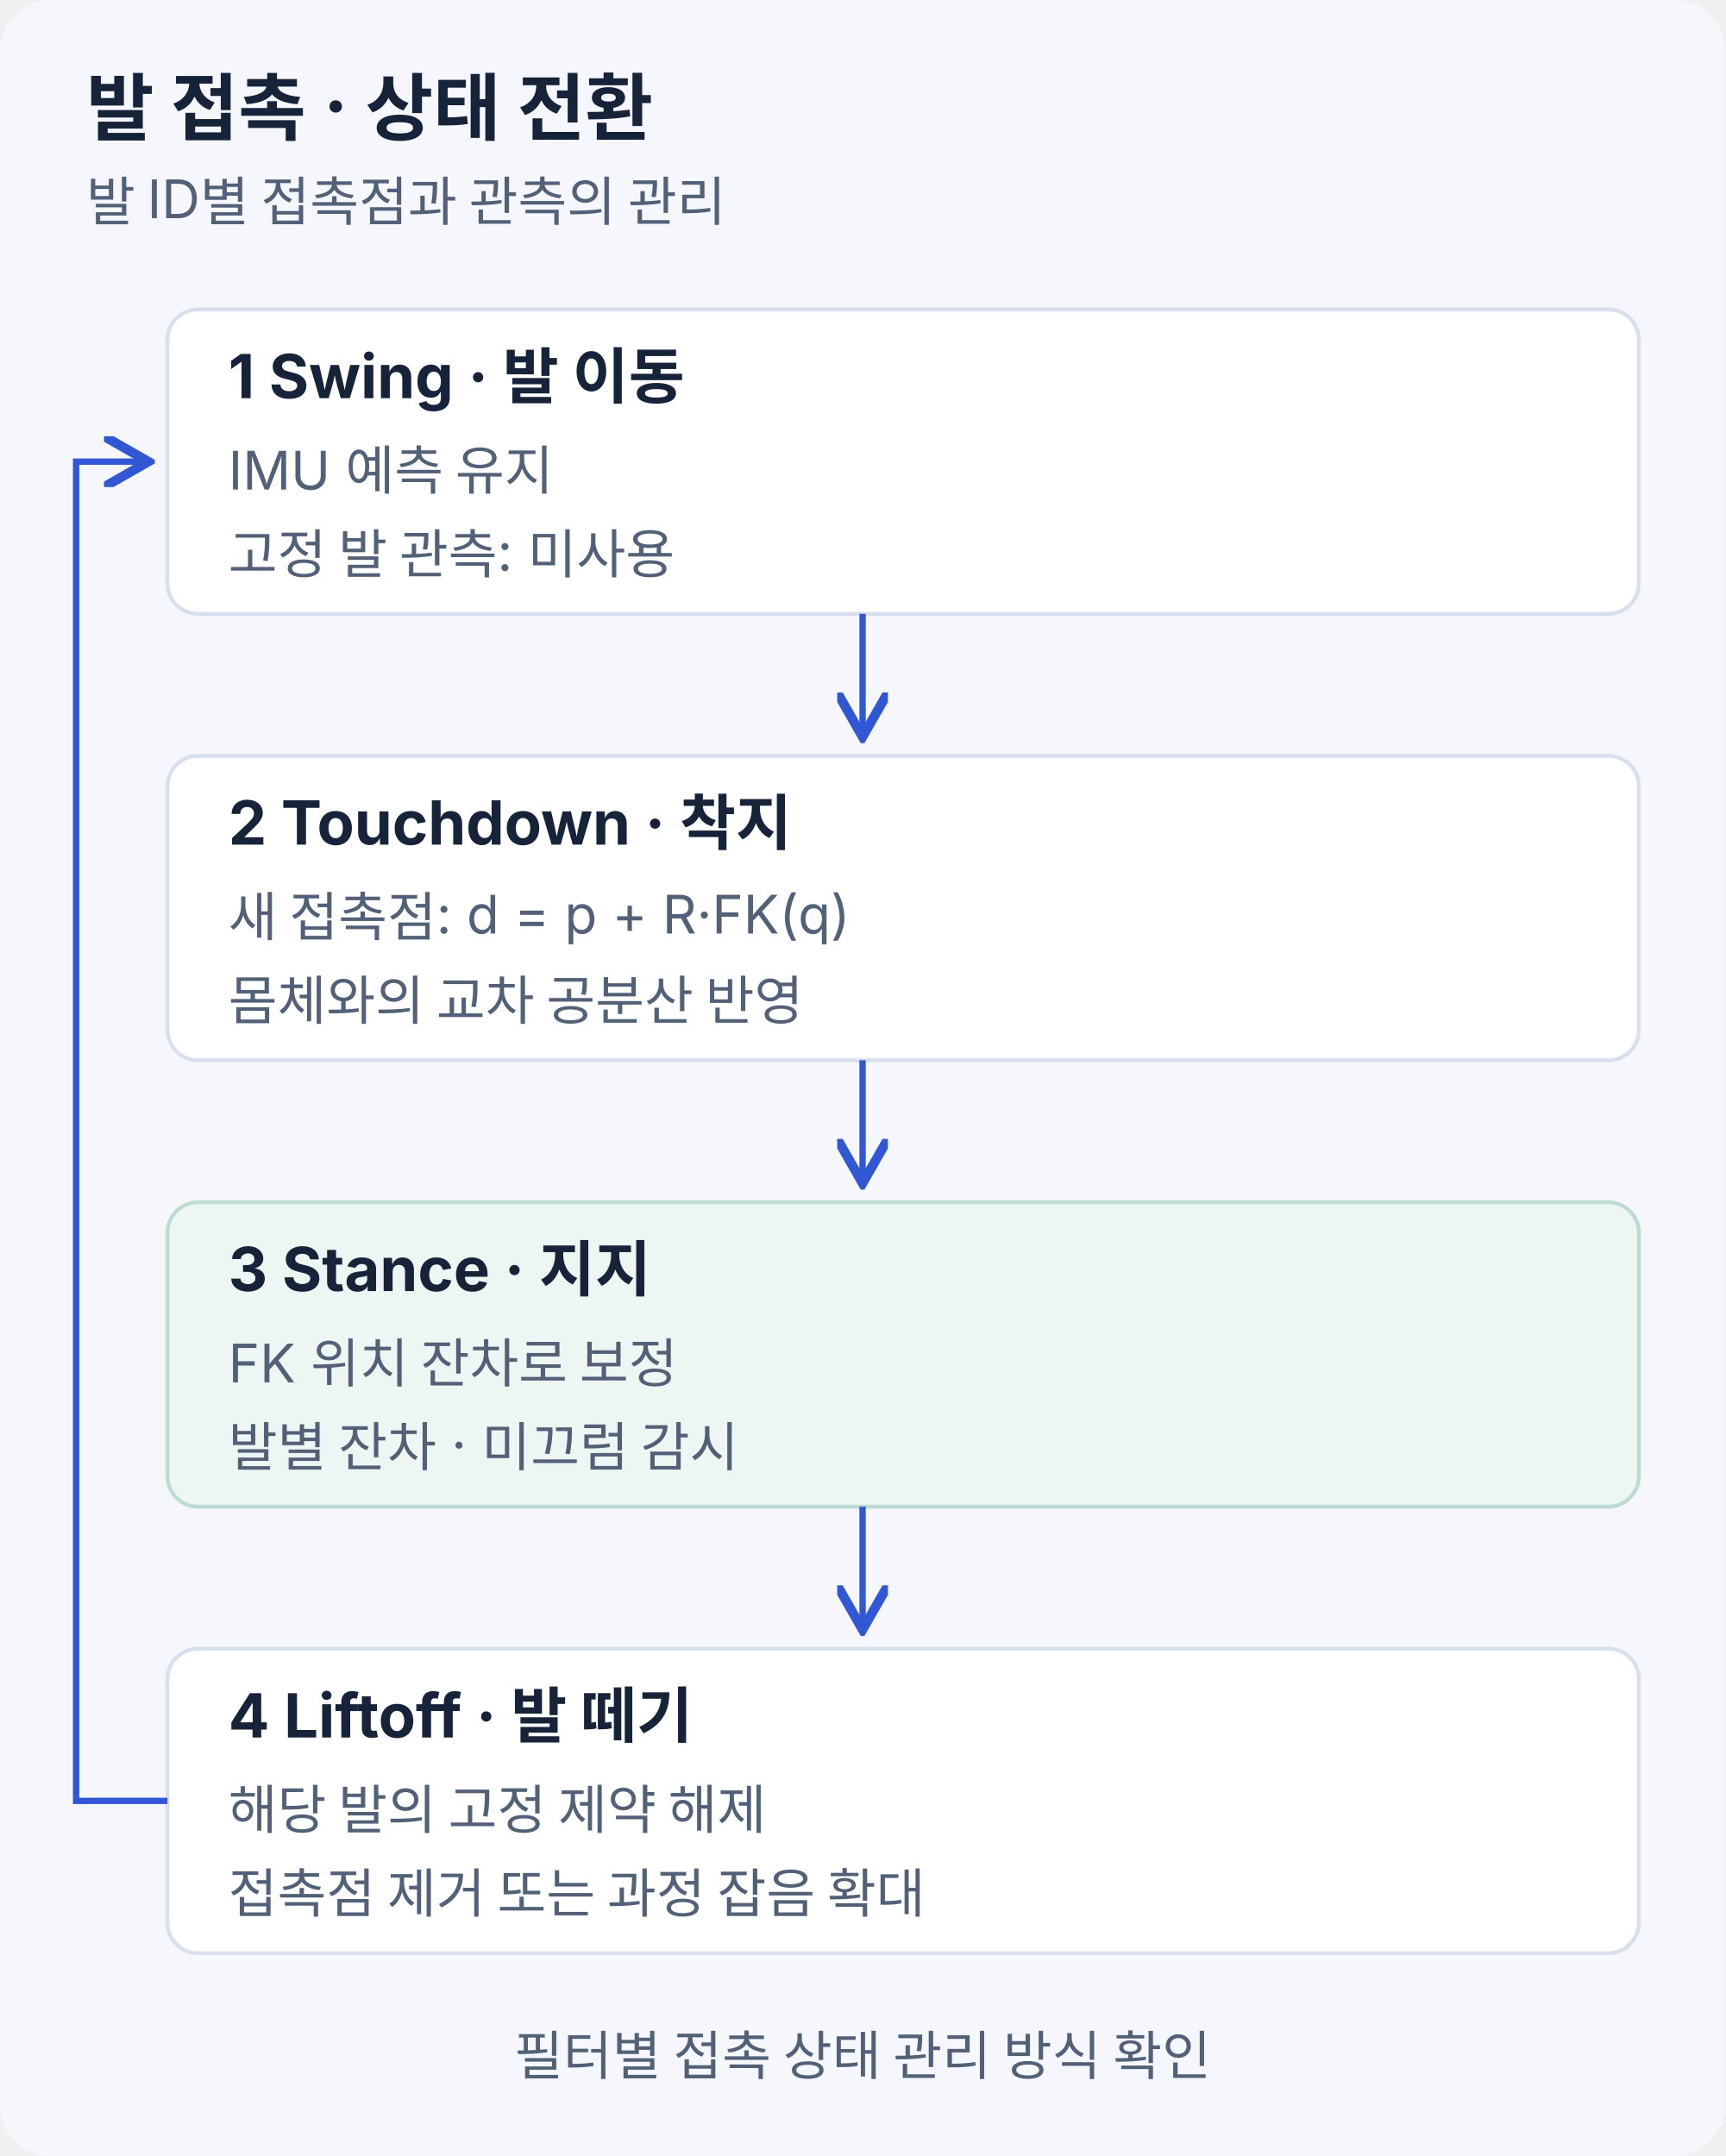
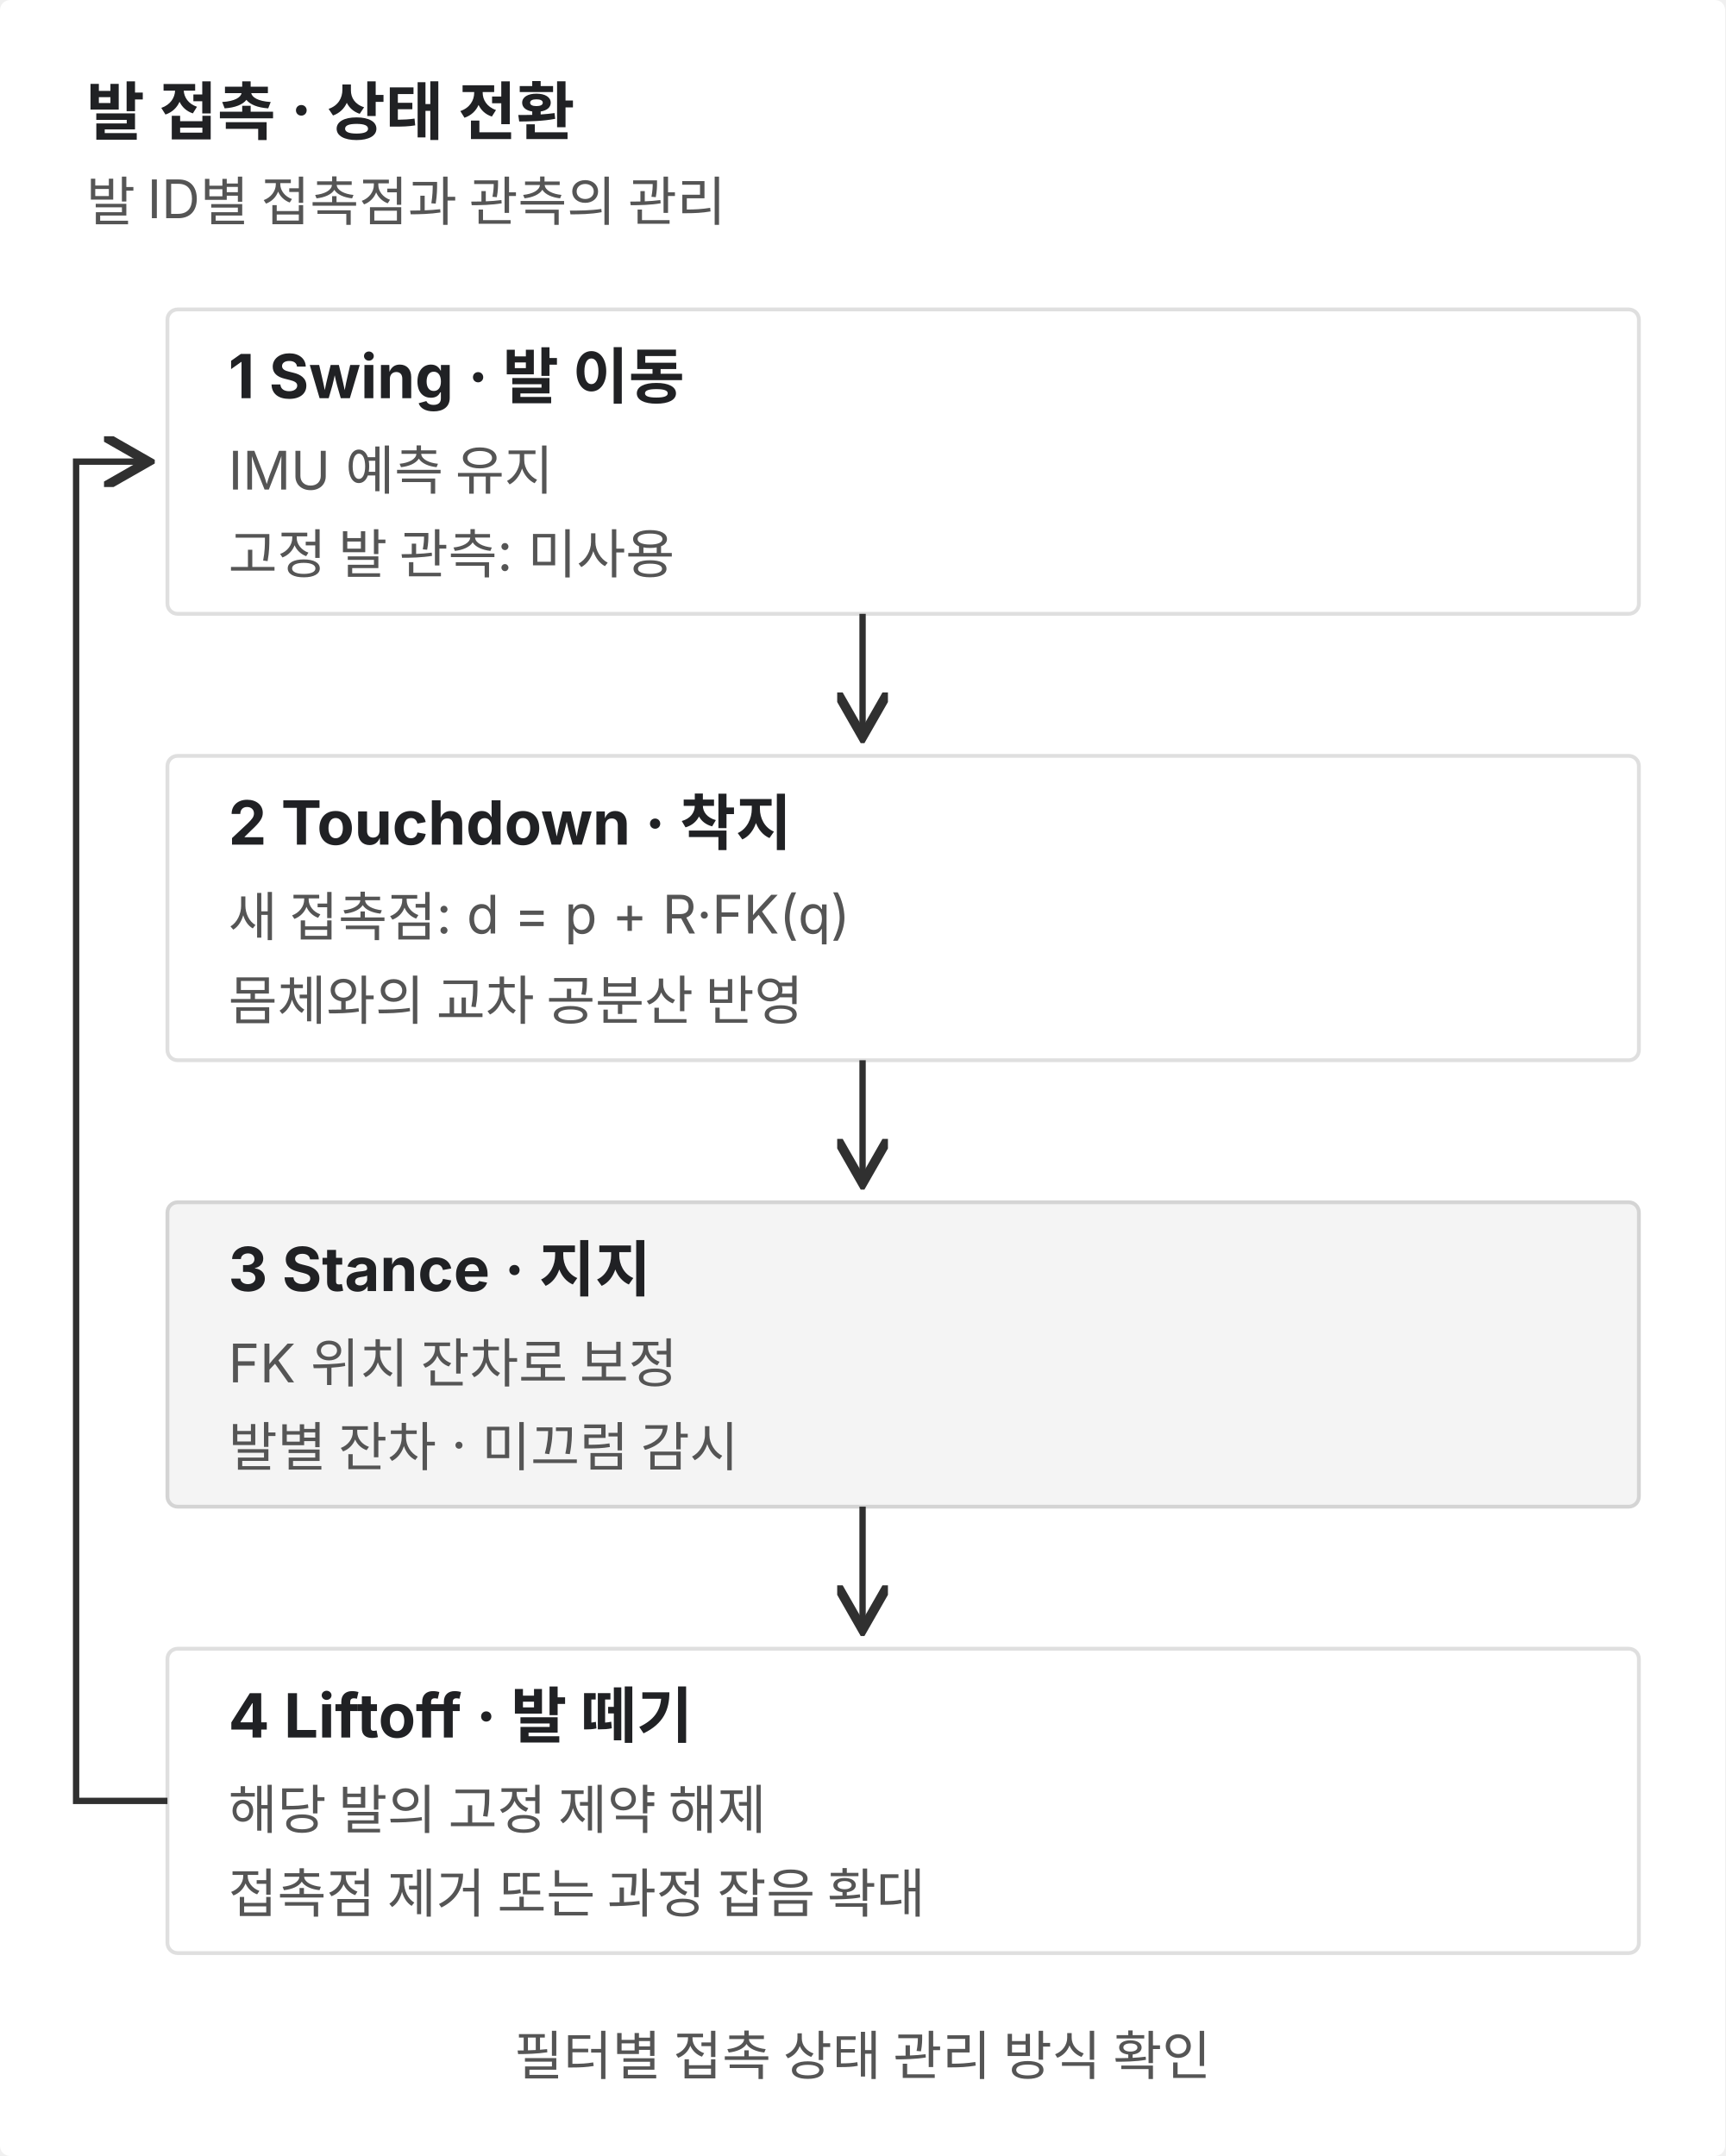
<svg xmlns="http://www.w3.org/2000/svg" width="680" height="850" viewBox="0 0 680 850" role="img" aria-labelledby="title desc">
  <defs>
    <marker id="arrow" markerWidth="8" markerHeight="8" refX="6" refY="4" orient="auto">
-       <path d="M0 0 7 4 0 8" fill="none" stroke="#3157d5" stroke-width="1.5" />
+       <path d="M0 0 7 4 0 8" fill="none" stroke="#303030" stroke-width="1.5" />
    </marker>
    <style>
-       text{font-family:system-ui,-apple-system,"Noto Sans KR",sans-serif;fill:#172339}.title{font-size:29px;font-weight:750}.label{font-size:24px;font-weight:700}.note{font-size:21px;fill:#526178}.panel{fill:#fff;stroke:#d8e0ed;stroke-width:1.5}.arrow{fill:none;stroke:#3157d5;stroke-width:2.5;marker-end:url(#arrow)}
+       text{font-family:system-ui,-apple-system,"Noto Sans KR",sans-serif;fill:#202124}.title{font-size:25px;font-weight:750}.label{font-size:24px;font-weight:700}.note{font-size:21px;fill:#555555}.panel{fill:#fff;stroke:#dfdfdf;stroke-width:1.5}.arrow{fill:none;stroke:#303030;stroke-width:2.5;marker-end:url(#arrow)}
    </style>
  </defs>
-   <rect width="680" height="850" rx="20" fill="#f5f7fc" />
+   <rect width="680" height="850" rx="4" fill="#ffffff" />
  <text x="34" y="53" class="title">발 접촉 · 상태 전환</text>
  <text x="34" y="87" class="note">발 ID별 접촉점과 관측의 관리</text>
-   <rect x="66" y="122" width="580" height="120" rx="12" class="panel" />
+   <rect x="66" y="122" width="580" height="120" rx="4" class="panel" />
  <text x="90" y="157" class="label">1 Swing · 발 이동</text>
  <text x="90" y="193" class="note">IMU 예측 유지</text>
  <text x="90" y="226" class="note">고정 발 관측: 미사용</text>
  <path d="M340 242V288" class="arrow" />
-   <rect x="66" y="298" width="580" height="120" rx="12" class="panel" />
+   <rect x="66" y="298" width="580" height="120" rx="4" class="panel" />
  <text x="90" y="333" class="label">2 Touchdown · 착지</text>
  <text x="90" y="369" class="note">새 접촉점: d = p + R·FK(q)</text>
  <text x="90" y="402" class="note">몸체와의 교차 공분산 반영</text>
  <path d="M340 418V464" class="arrow" />
-   <rect x="66" y="474" width="580" height="120" rx="12" fill="#edf6f2" stroke="#bddbd0" stroke-width="1.5" />
+   <rect x="66" y="474" width="580" height="120" rx="4" fill="#f4f4f4" stroke="#d4d4d4" stroke-width="1.5" />
  <text x="90" y="509" class="label">3 Stance · 지지</text>
  <text x="90" y="545" class="note">FK 위치 잔차로 보정</text>
  <text x="90" y="578" class="note">발별 잔차 · 미끄럼 감시</text>
  <path d="M340 594V640" class="arrow" />
-   <rect x="66" y="650" width="580" height="120" rx="12" class="panel" />
+   <rect x="66" y="650" width="580" height="120" rx="4" class="panel" />
  <text x="90" y="685" class="label">4 Liftoff · 발 떼기</text>
  <text x="90" y="721" class="note">해당 발의 고정 제약 해제</text>
  <text x="90" y="754" class="note">접촉점 제거 또는 과정 잡음 확대</text>
  <path d="M66 710H30V182H56" class="arrow" />
  <text x="340" y="818" text-anchor="middle" class="note">필터별 접촉 상태 관리 방식 확인</text>
</svg>
